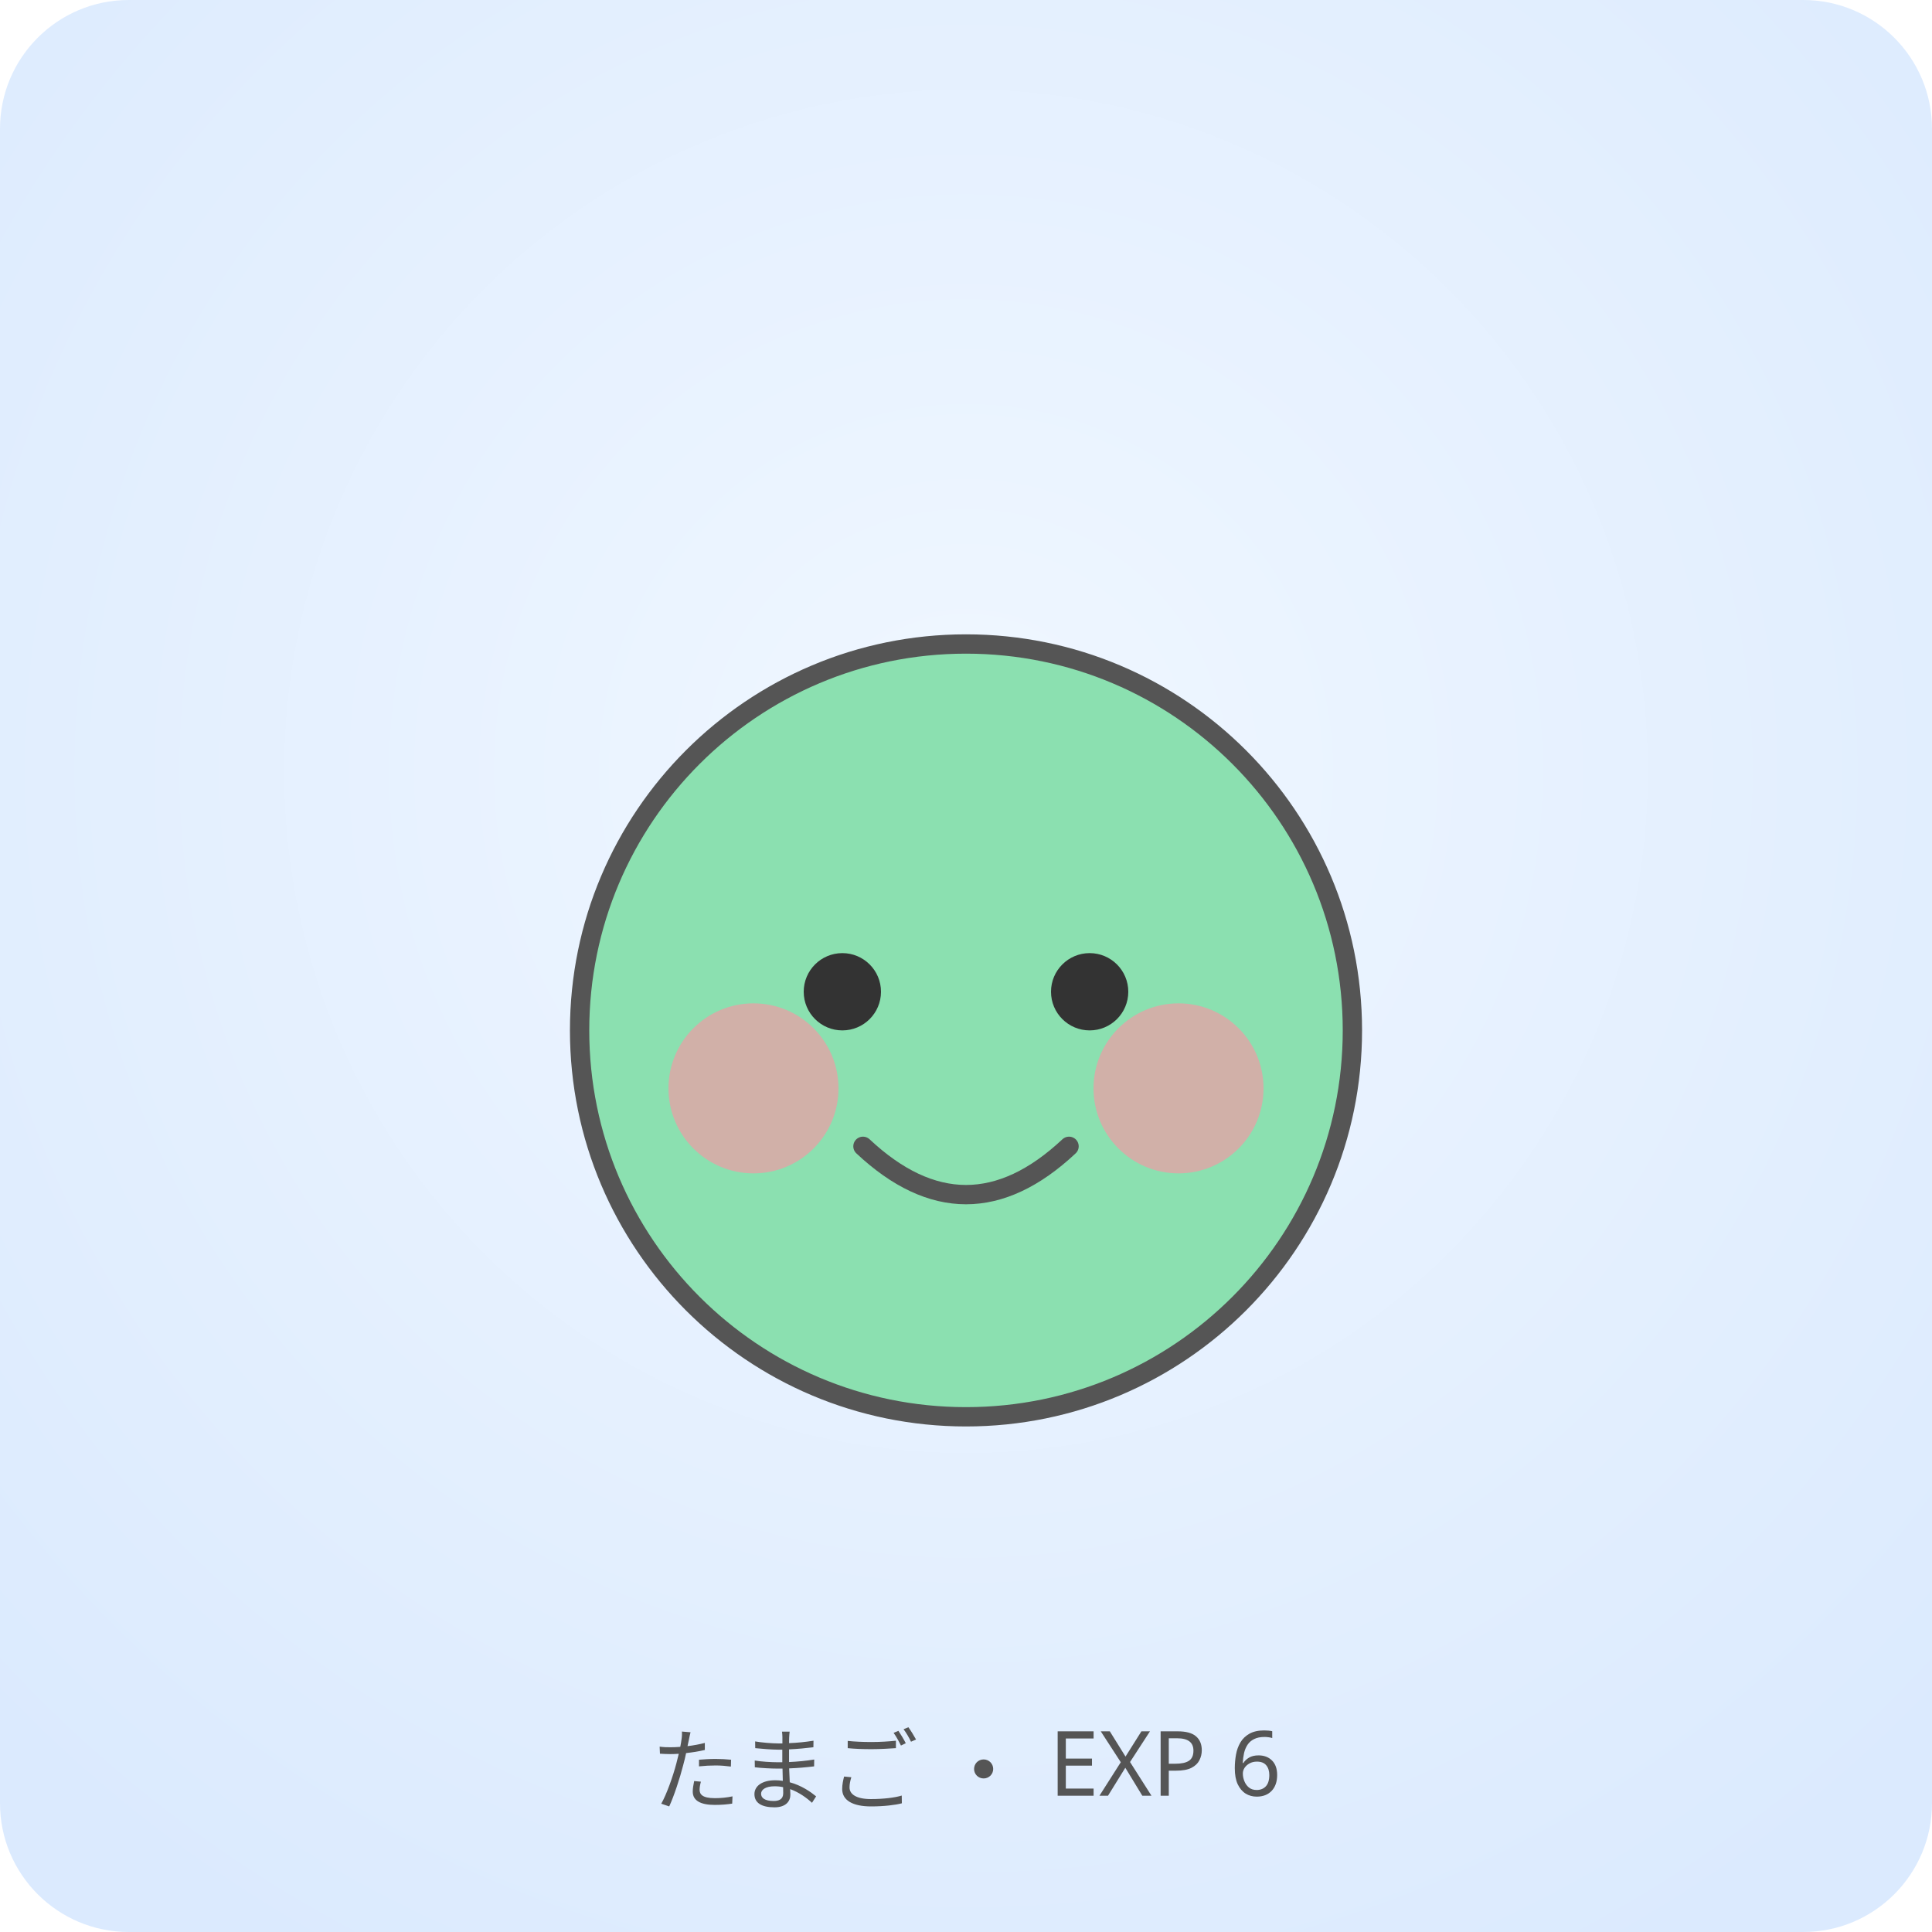
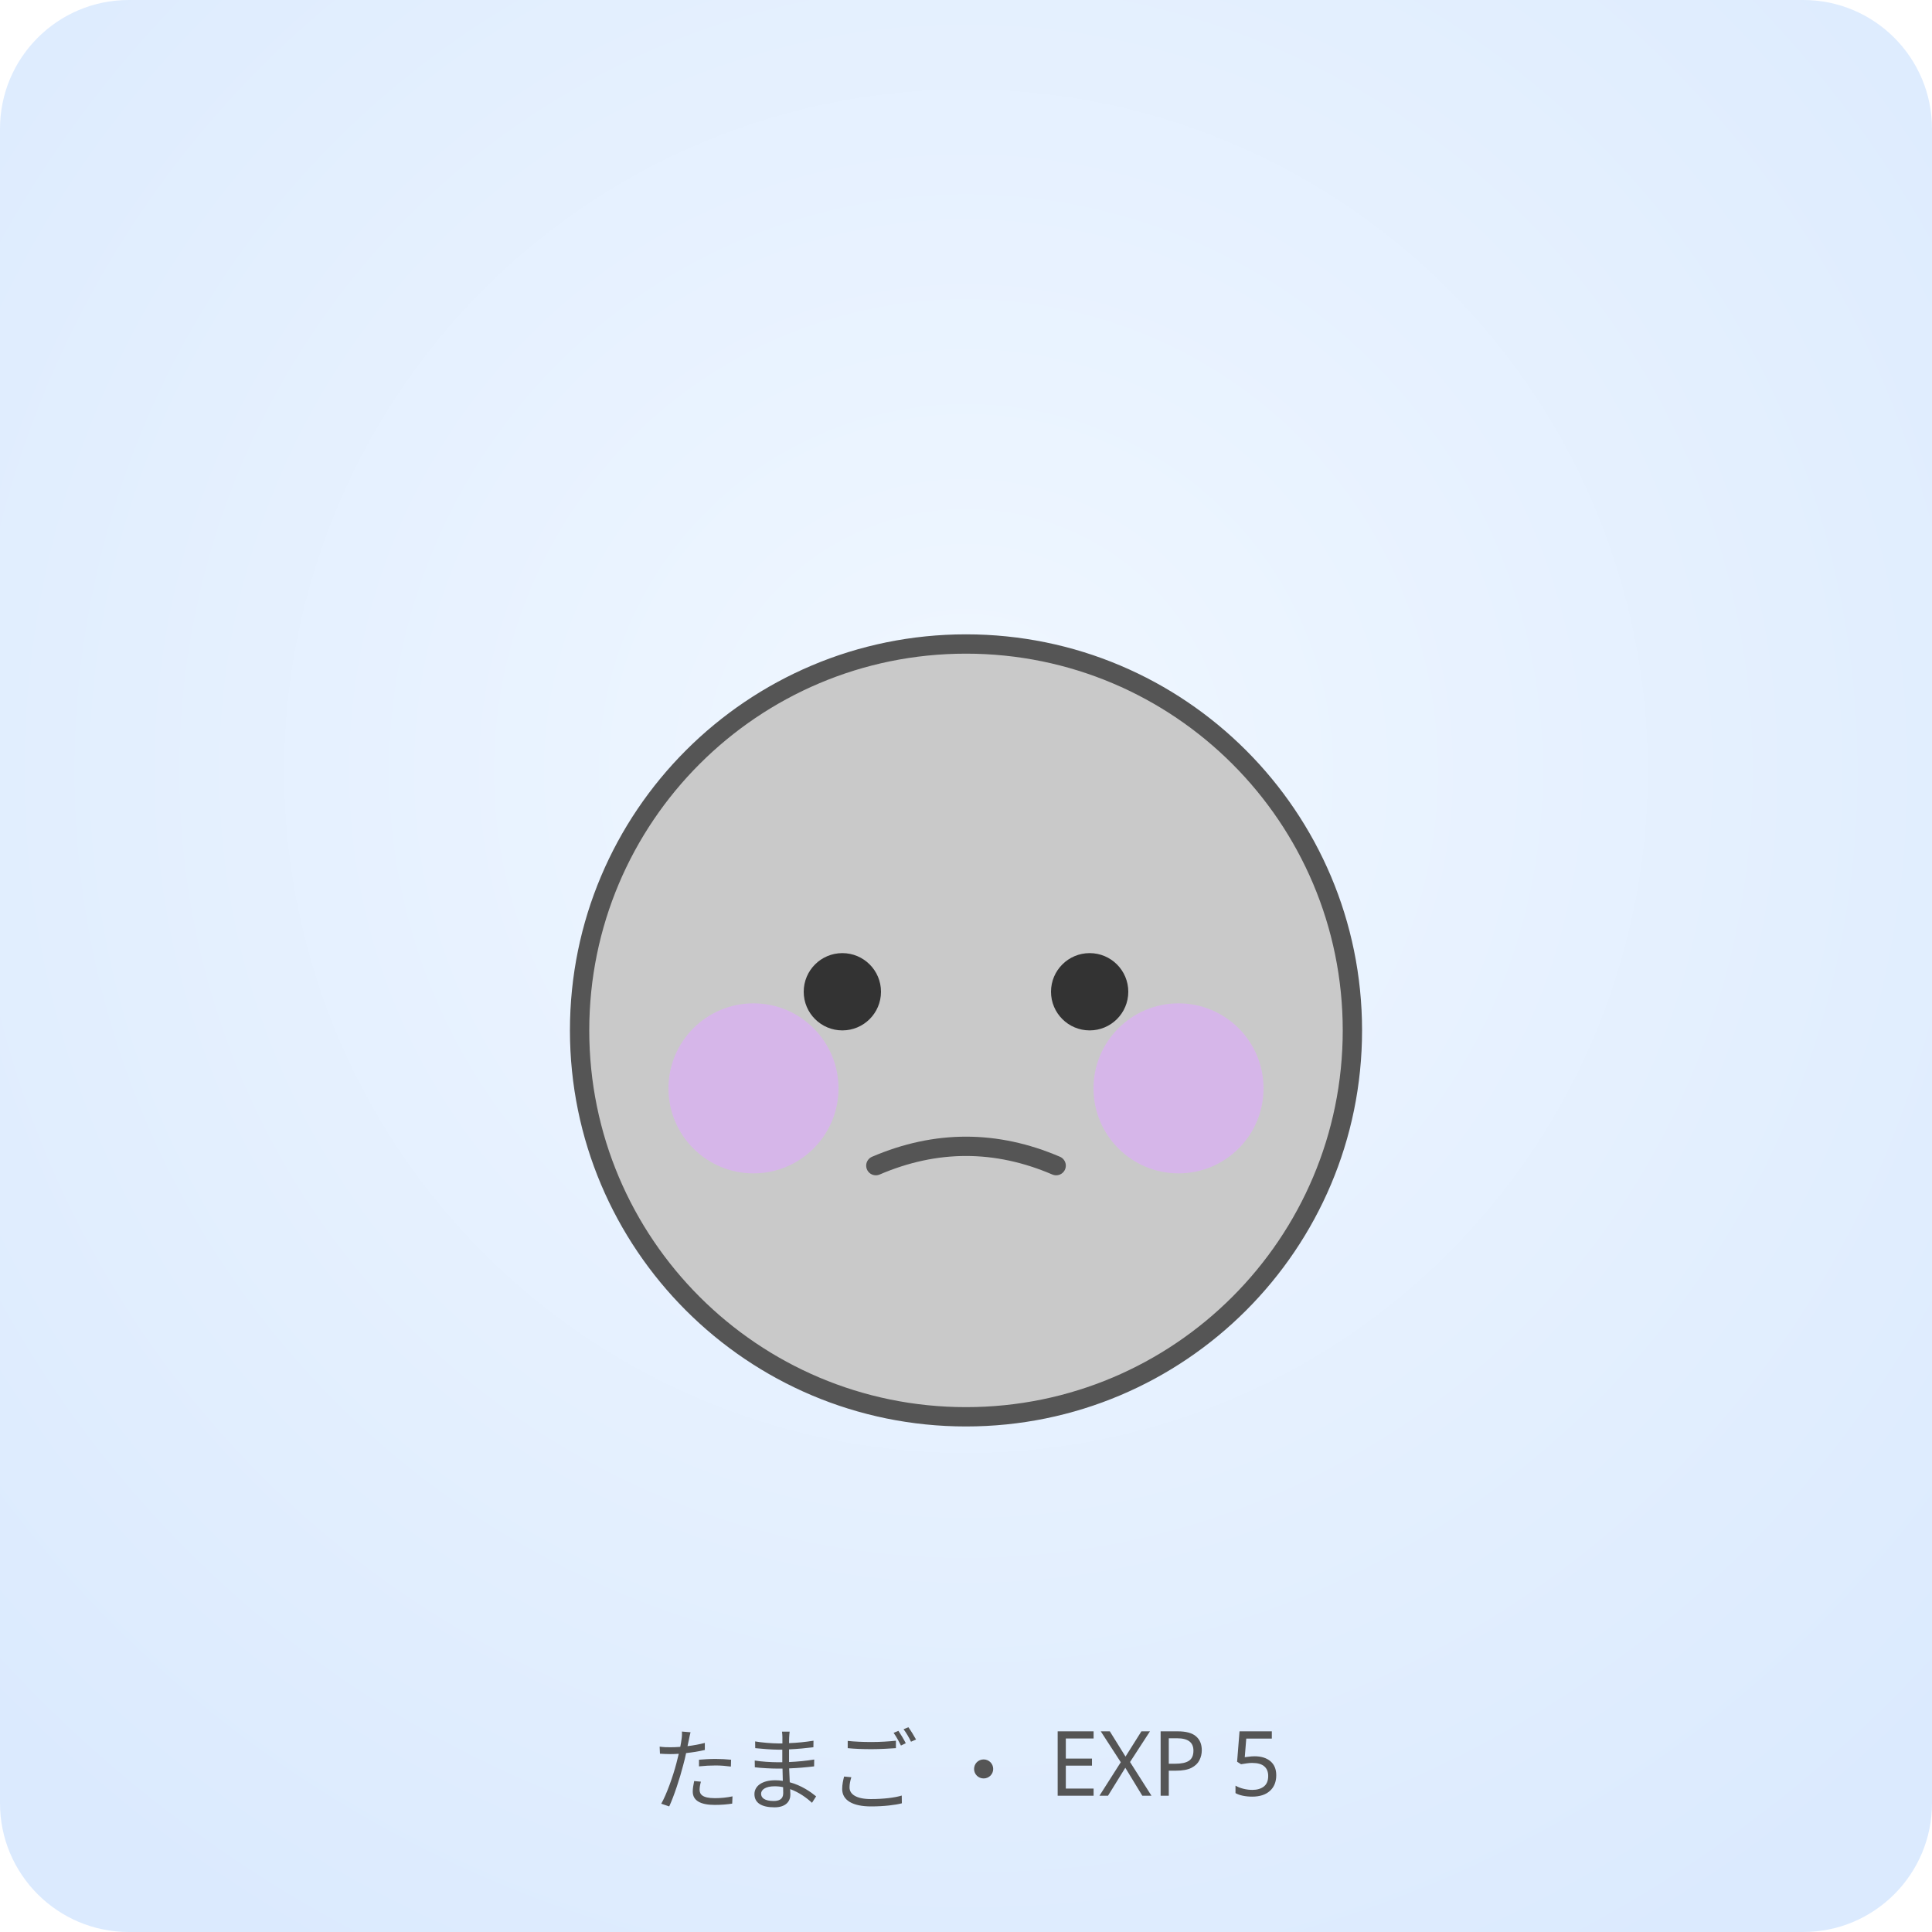
<svg xmlns="http://www.w3.org/2000/svg" viewBox="0 0 300 300" width="300" height="300">
  <defs>
    <radialGradient id="bg" cx="50%" cy="40%" r="70%">
      <stop offset="0%" stop-color="#f0f7ff" />
      <stop offset="100%" stop-color="#dbeafe" />
    </radialGradient>
  </defs>
  <rect width="300" height="300" rx="20" fill="url(#bg)" />
-   <circle cx="150" cy="160" r="60" fill="#8be0b0" stroke="#555" stroke-width="3" />
-   <circle cx="117.0" cy="169.0" r="13.2" fill="#ff8fa3" opacity="0.6" />
-   <circle cx="183.0" cy="169.0" r="13.2" fill="#ff8fa3" opacity="0.6" />
+   <circle cx="150" cy="160" r="60" fill="#c9c9c9" stroke="#555" stroke-width="3" />
+   <circle cx="117.0" cy="169.0" r="13.2" fill="#e0aaff" opacity="0.6" />
+   <circle cx="183.0" cy="169.0" r="13.2" fill="#e0aaff" opacity="0.6" />
  <circle cx="130.8" cy="154.0" r="6.0" fill="#333" />
  <circle cx="169.2" cy="154.0" r="6.0" fill="#333" />
-   <path d="M 134 178.0 Q 150 193.0 166 178.0" stroke="#555" stroke-width="3" fill="none" stroke-linecap="round" />
-   <text x="150" y="280" text-anchor="middle" font-family="sans-serif" font-size="14" fill="#555">たまご ・ EXP 6</text>
+   <path d="M 136 181.0 Q 150 175.0 164 181.0" stroke="#555" stroke-width="3" fill="none" stroke-linecap="round" />
+   <text x="150" y="280" text-anchor="middle" font-family="sans-serif" font-size="14" fill="#555">たまご ・ EXP 5</text>
</svg>
